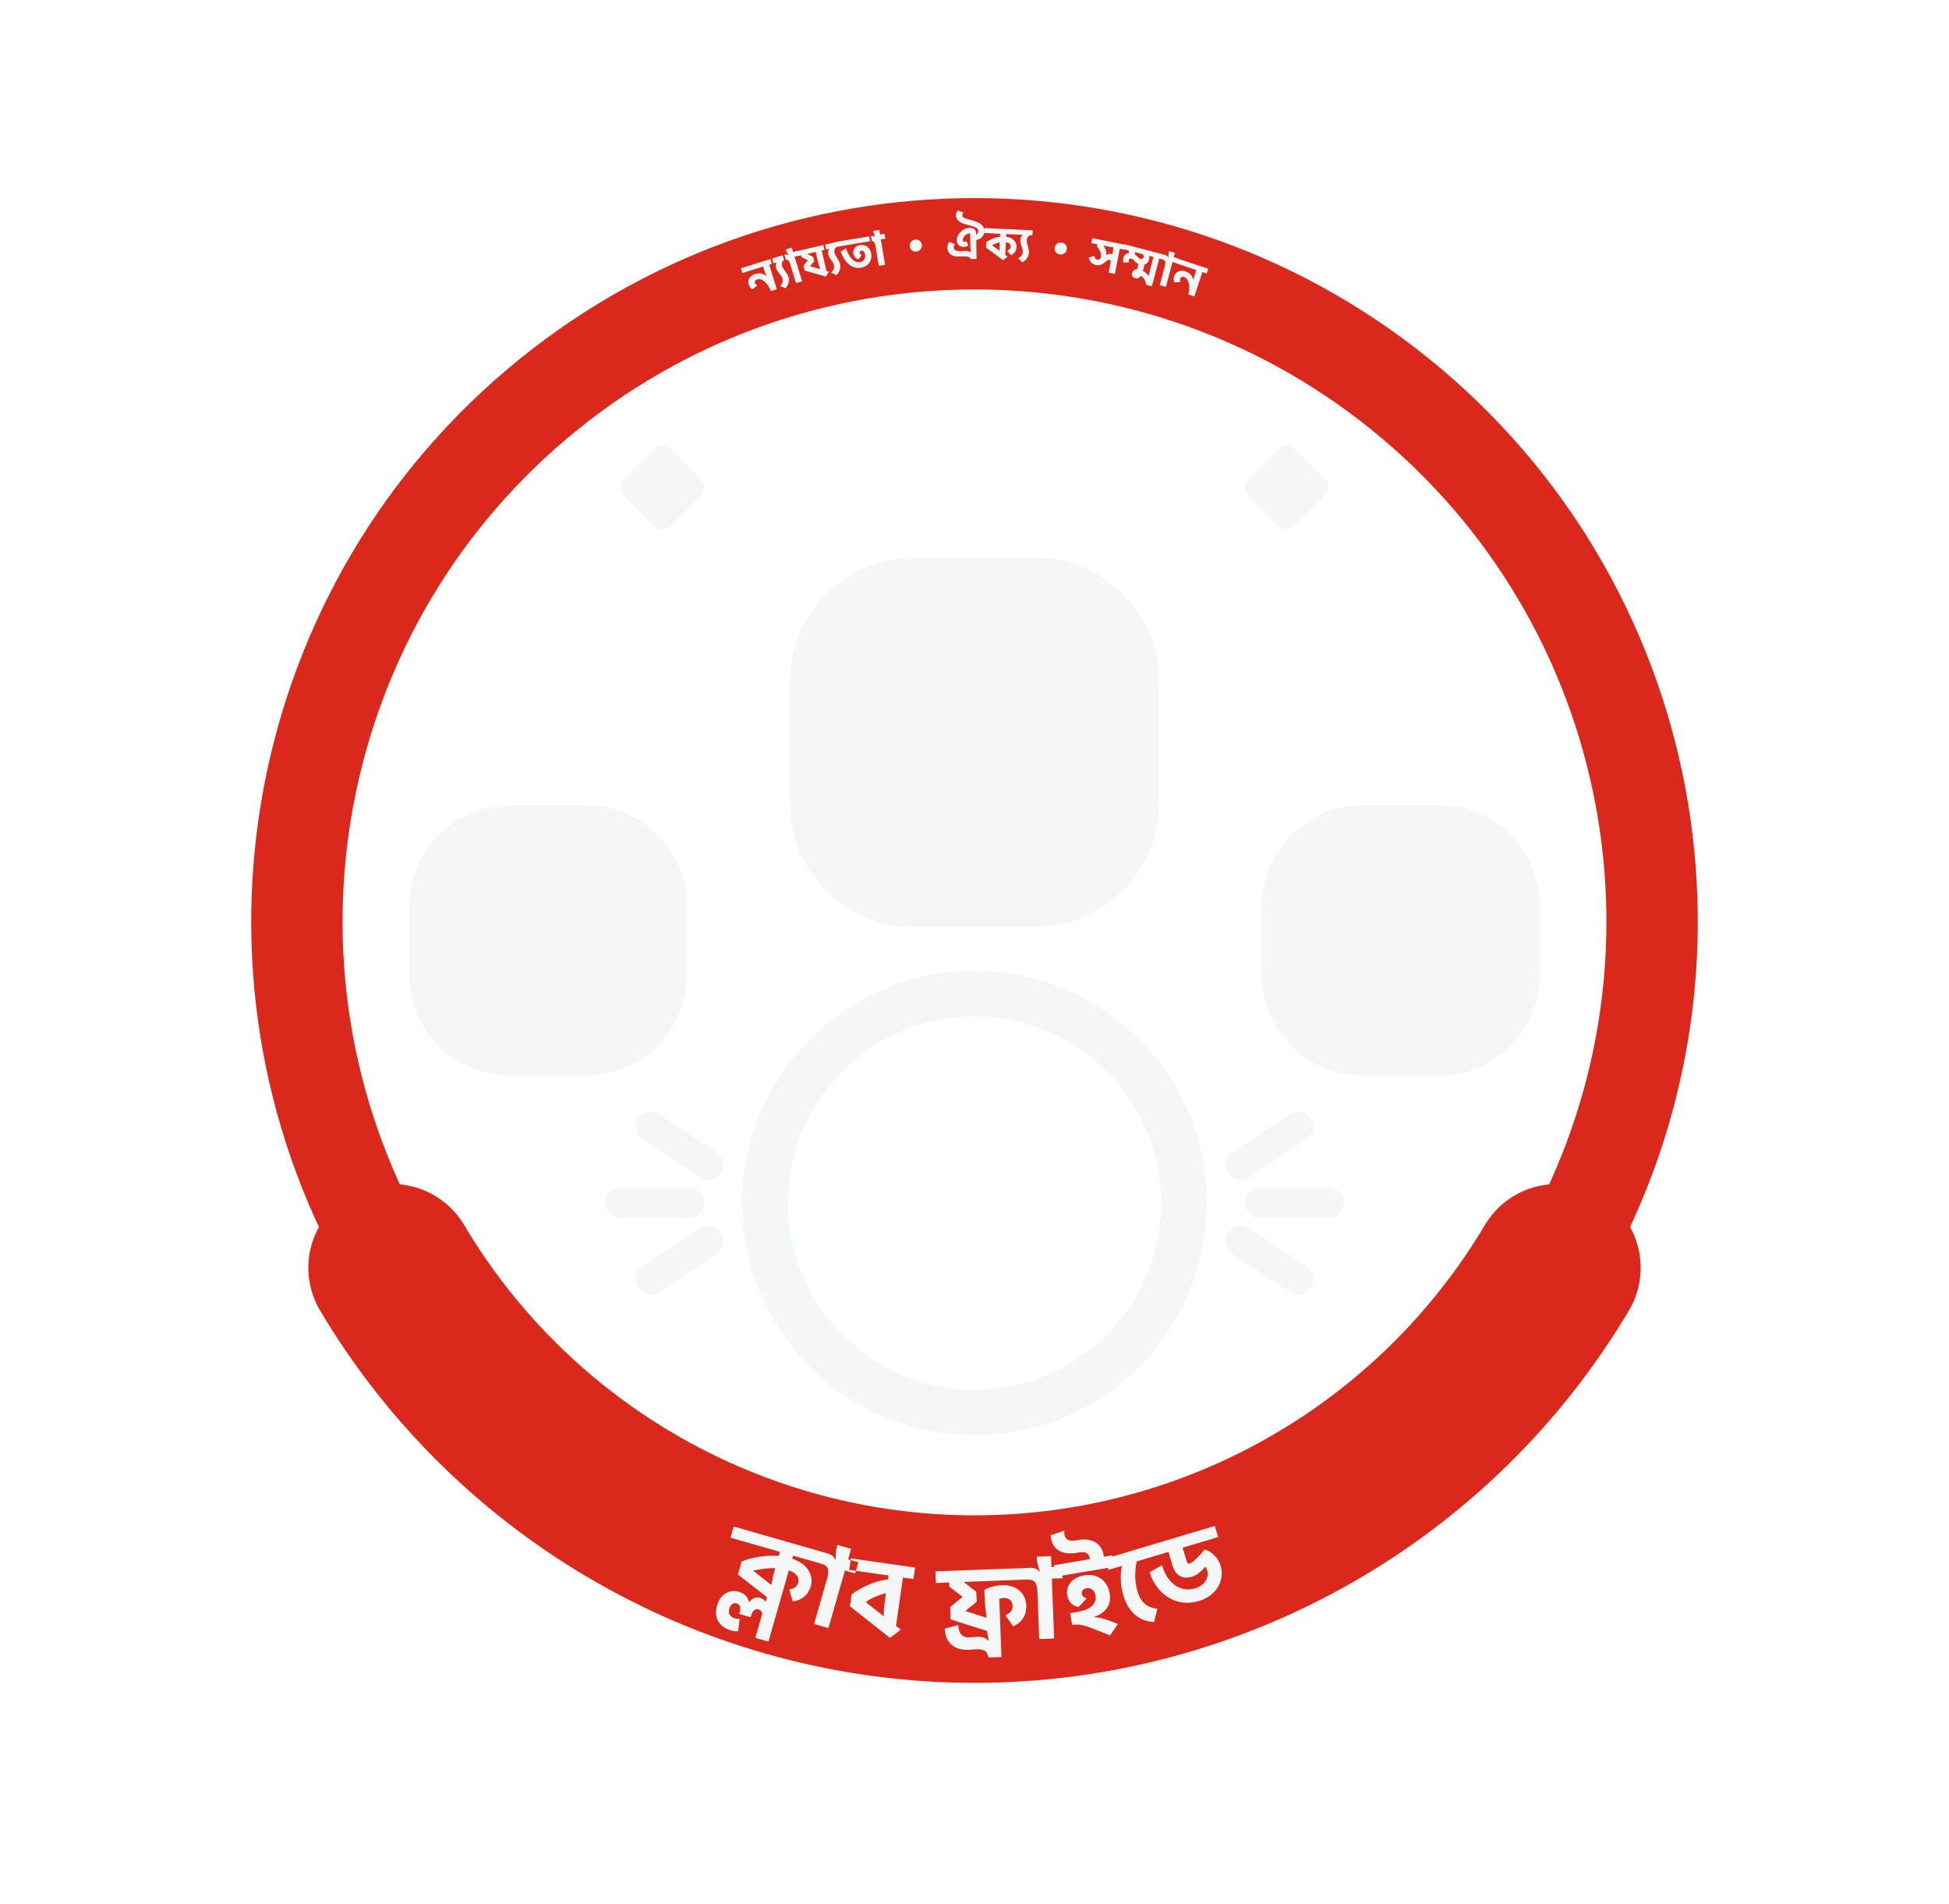
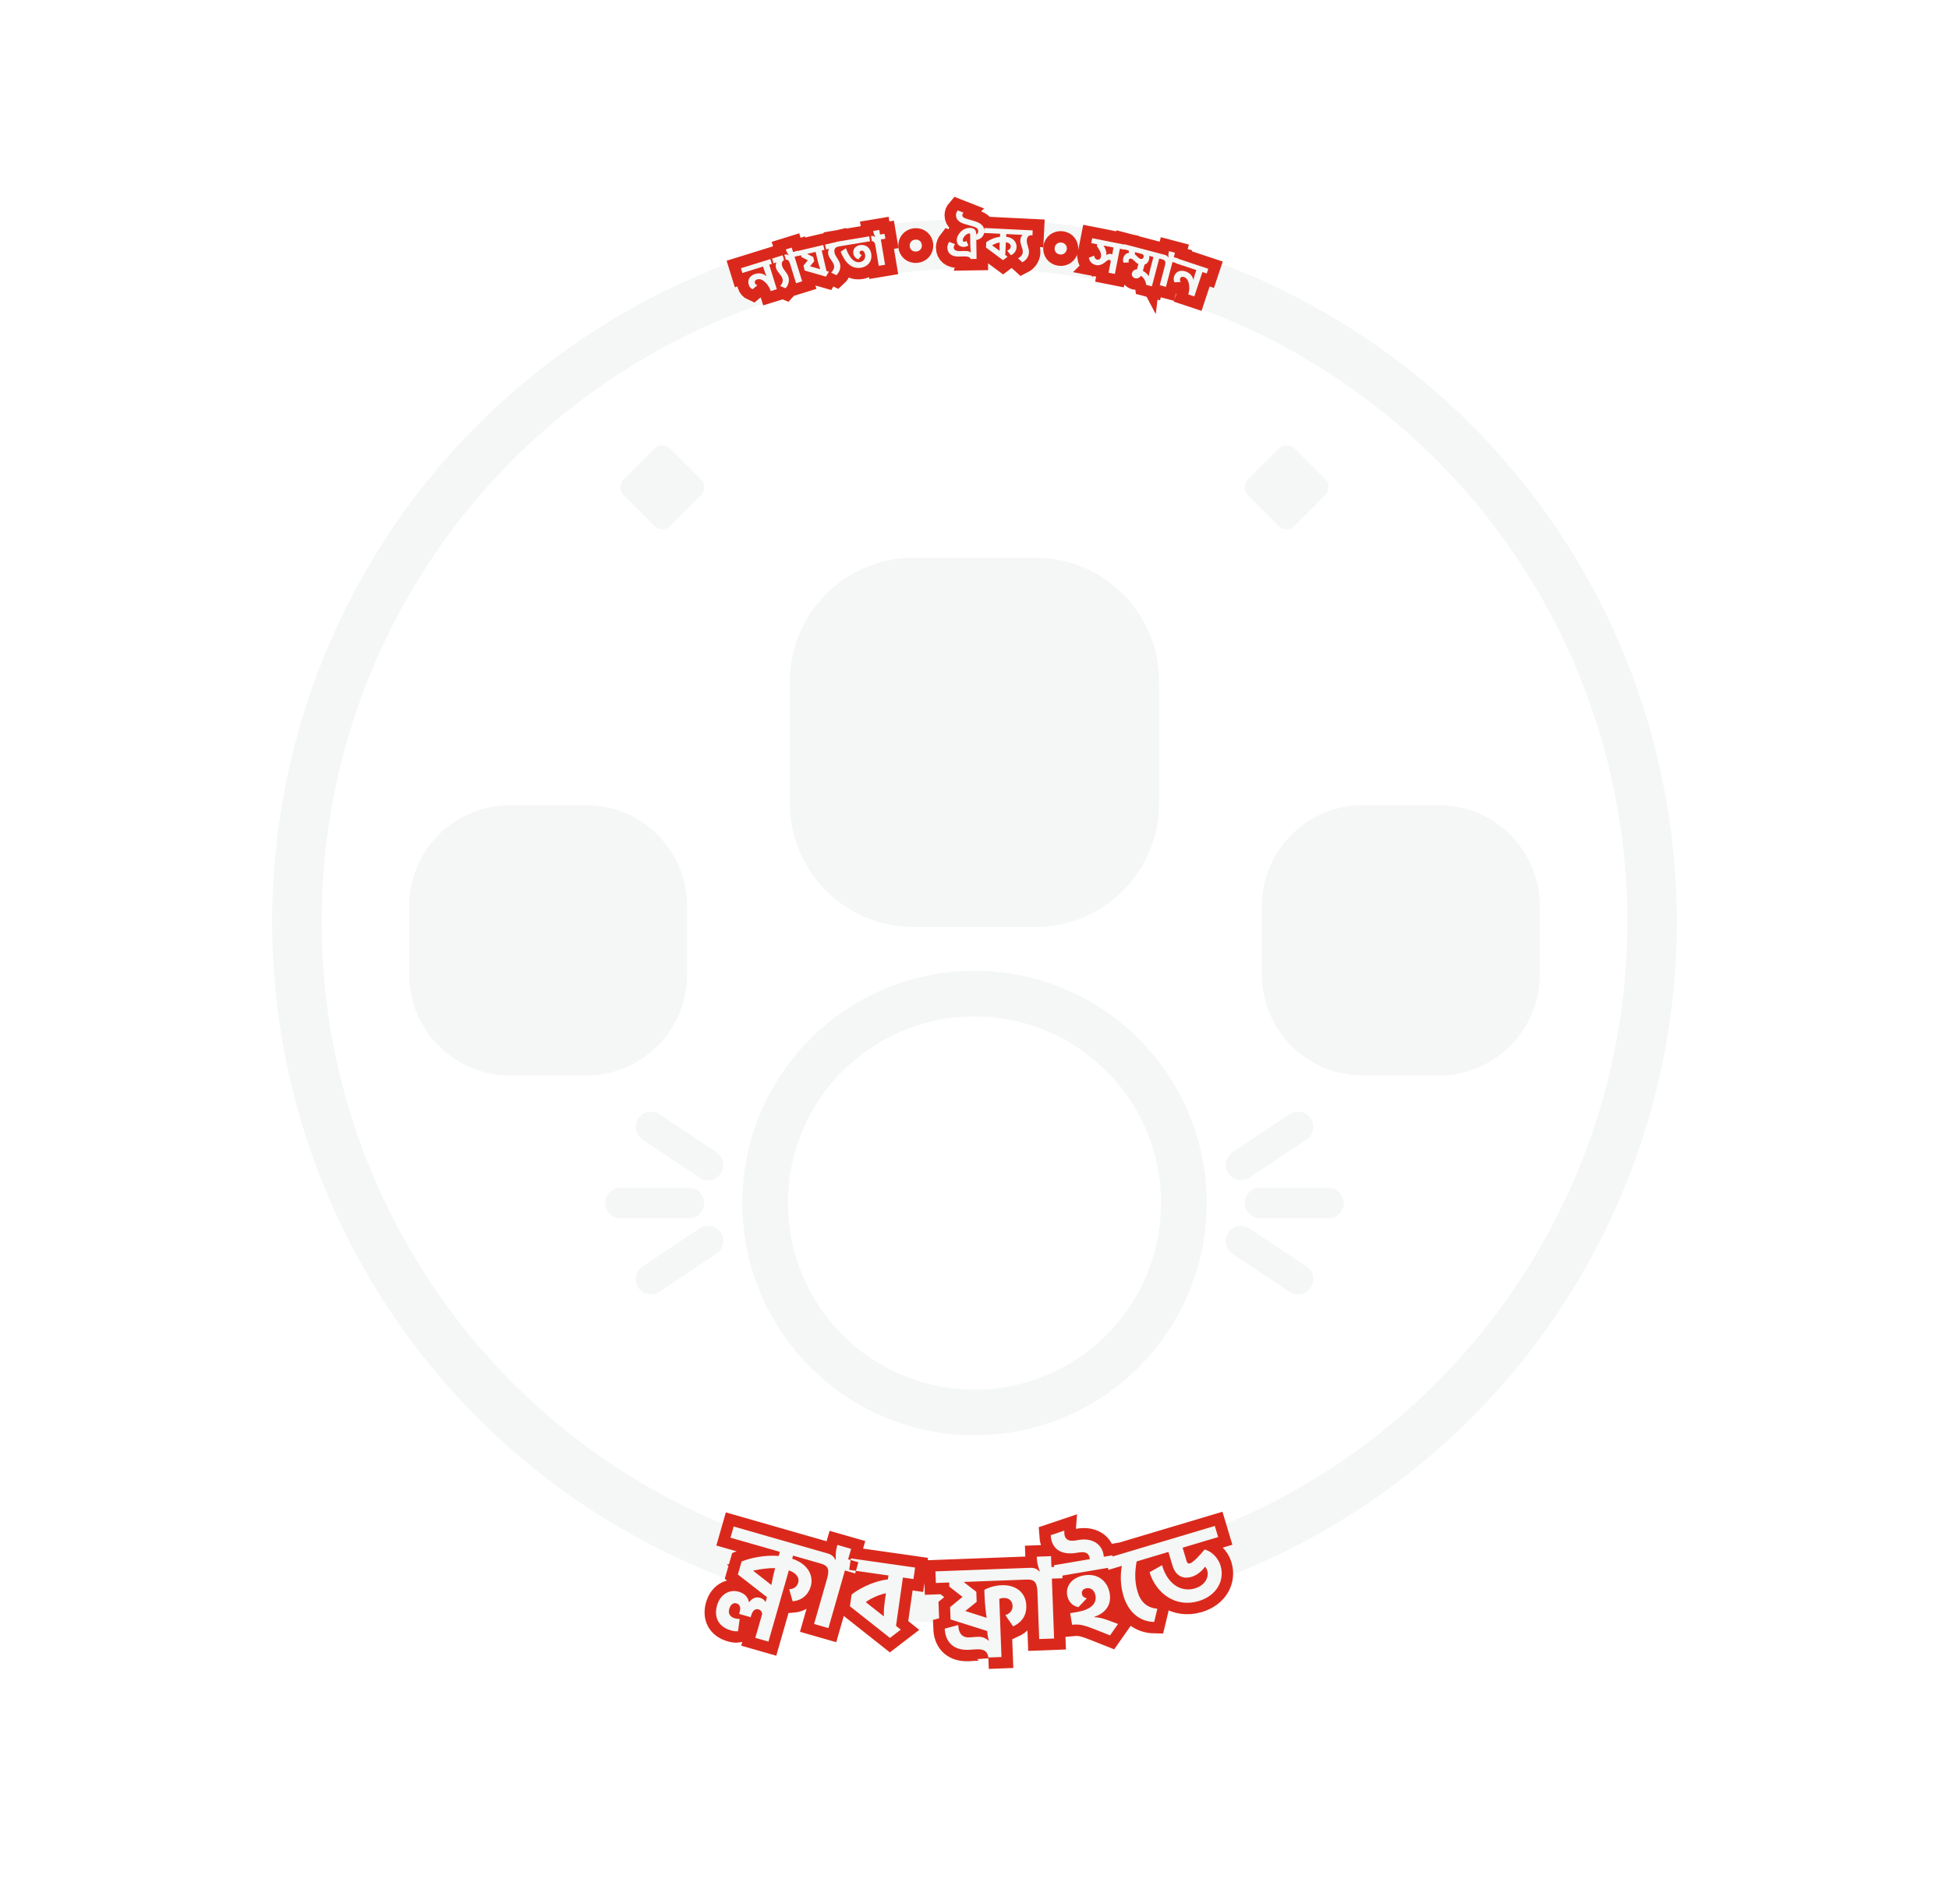
<svg xmlns="http://www.w3.org/2000/svg" viewBox="0 0 512 500" role="img" aria-labelledby="title desc" version="1.1" id="svg15">
  <g stroke="#F4F7F5" stroke-width="13" stroke-linecap="round" stroke-linejoin="round" id="g8">
    <path fill="none" stroke="#F4F7F5" d="M103 333a178 178 0 1 1 306 0" id="path1" />
    <g id="younger-member" aria-label="younger-member">
      <rect x="114" y="218" width="60" height="58" rx="20" fill="#F4F7F5" stroke="#F4F7F5" id="rect1" />
      <circle cx="144" cy="247" r="7" fill="none" stroke="none" id="circle1" />
    </g>
    <g id="adult-member" aria-label="adult-member">
      <rect x="214" y="153" width="84" height="84" rx="26" fill="#F4F7F5" stroke="#F4F7F5" id="rect2" />
      <circle cx="256" cy="195" r="9" fill="none" stroke="none" id="circle2" />
    </g>
    <g id="older-member" aria-label="older-member">
      <rect x="338" y="218" width="60" height="58" rx="20" fill="#F4F7F5" stroke="#F4F7F5" id="rect3" />
      <circle cx="368" cy="247" r="7" fill="none" stroke="none" id="circle3" />
    </g>
    <circle cx="256" cy="316" r="55" fill="none" stroke="#F4F7F5" stroke-width="12" id="circle4" />
    <path fill="none" stroke="none" stroke-width="9" d="M256 273c-16 11-25 25-25 43s9 32 25 43m0-86c16 11 25 25 25 43s-9 32-25 43m-43-43h86" id="path4" />
    <path fill="none" stroke="#F4F7F5" stroke-width="8" d="M181 316h-18M186 306l-15-10M186 326l-15 10M331 316h18M326 306l15-10M326 326l15 10" id="path5" />
    <path fill="none" stroke="#F4F7F5" d="M103 333a178 178 0 0 0 306 0" id="path6" />
    <path fill="#F4F7F5" stroke="#F4F7F5" stroke-width="6" d="m174 120 8 8-8 8-8-8z" id="path7" />
    <path fill="#F4F7F5" stroke="#F4F7F5" stroke-width="6" d="m338 120 8 8-8 8-8-8z" id="path8" />
  </g>
  <defs id="defs8">
    <path id="motto-arc" d="M103 333a178 178 0 1 1 306 0" />
    <path id="name-arc" d="M103 333a178 178 0 0 0 306 0" />
  </defs>
-   <path d="M103 333a178 178 0 1 1 306 0" fill="none" stroke="#DA291C" stroke-width="24" stroke-linecap="round" id="path9" />
-   <path d="M103 333a178 178 0 0 0 306 0" fill="none" stroke="#DA291C" stroke-width="44" stroke-linecap="round" id="path10" />
+   <path d="M103 333a178 178 0 1 1 306 0" fill="none" stroke="none" stroke-width="24" stroke-linecap="round" id="path9" />
+   <path d="M103 333a178 178 0 0 0 306 0" fill="none" stroke="none" stroke-width="44" stroke-linecap="round" id="path10" />
  <g font-family="Kohinoor Bangla, Bangla Sangam MN, sans-serif" text-anchor="middle" id="g15">
-     <g id="text14" style="font-weight:700;font-size:12px;letter-spacing:0" aria-label="ন্যায্যতা•ঐক্য•সম্মান">
+     <g id="text14" style="font-weight:700;font-size:12px;letter-spacing:0;stroke:#da291c;stroke-width:6;paint-order:stroke fill" aria-label="ন্যায্যতা•ঐক্য•সম্মান">
      <path style="fill:#f4f7f5" d="m 198.95,74.938 c -0.279,-0.089 -0.529,-0.288 -0.632,-0.621 -0.142,-0.458 0.123,-0.779 0.604,-0.929 1.375,-0.427 3.012,1.365 3.52,3.004 l 0.021,0.069 1.605,-0.498 -1.998,-6.441 1.146,-0.356 -0.388,-1.249 -8.195,2.542 0.388,1.249 5.444,-1.689 0.277,0.894 c 0.188,0.607 0.416,1.178 0.605,1.584 l -0.042,0.026 c -0.824,-0.712 -1.872,-0.889 -2.926,-0.562 -1.352,0.42 -2.103,1.482 -1.68,2.846 0.188,0.607 0.568,0.98 1.004,1.171 z m 4.988,-5.995 -1.18,0.366 -0.388,-1.249 3.679,-1.141 0.388,1.249 -0.332,0.103 c -0.562,0.174 -0.889,0.778 -0.633,1.604 0.348,1.123 1.275,1.64 1.652,2.855 0.306,0.986 0.027,2.153 -0.757,2.986 l -1.411,-0.58 c 0.654,-0.768 0.773,-1.396 0.606,-1.934 -0.345,-1.112 -1.318,-1.576 -1.688,-2.768 -0.206,-0.665 -0.079,-1.144 0.08,-1.444 z m 2.54,-3.314 c 0.167,0.539 0.435,0.996 0.727,1.37 l -0.08,0.025 c -0.191,-0.129 -0.537,-0.273 -1.064,-0.11 l -0.47,0.146 0.388,1.249 0.046,-0.014 c 0.722,-0.224 1.168,-0.124 1.516,1 l 1.582,5.1 1.605,-0.498 -1.998,-6.441 1.146,-0.356 -0.388,-1.249 -1.146,0.356 -0.363,-1.169 -1.536,0.476 z m 5.605,1.052 2.185,-0.509 0.526,2.256 c 0.15,0.643 0.453,1.681 0.671,2.246 l -0.047,0.011 -2.625,-0.744 1.107,-1.33 -0.256,-1.099 -1.551,-0.785 z m 4.893,5.981 0.769,-1.3 -0.623,-0.188 -1.253,-5.376 1.169,-0.272 -0.297,-1.274 -7.409,1.727 0.297,1.274 0.818,-0.191 0.106,0.456 1.678,0.854 -1.155,1.39 0.302,1.297 z m 0.798,-7.308 -1.204,0.281 -0.297,-1.274 3.751,-0.874 0.297,1.274 -0.339,0.079 c -0.573,0.133 -0.943,0.713 -0.747,1.554 0.267,1.145 1.154,1.727 1.443,2.966 0.234,1.005 -0.128,2.149 -0.97,2.924 l -1.366,-0.68 c 0.707,-0.719 0.871,-1.337 0.743,-1.886 -0.264,-1.134 -1.202,-1.667 -1.485,-2.882 -0.158,-0.678 0.004,-1.147 0.183,-1.435 z m 7.763,2.752 c -0.681,-0.142 -1.239,-0.718 -1.373,-1.523 -0.181,-1.089 0.555,-2.002 1.738,-2.2 1.61,-0.268 2.716,0.752 2.965,2.243 0.315,1.894 -0.776,3.377 -2.693,3.697 -2.509,0.418 -4.239,-1.423 -5.336,-4.208 l 1.393,-0.913 c 0.793,2.277 2.04,3.918 3.685,3.644 1.053,-0.175 1.492,-1.051 1.336,-1.986 -0.11,-0.663 -0.464,-1.103 -0.973,-1.018 -0.296,0.049 -0.511,0.292 -0.46,0.6 0.043,0.26 0.262,0.479 0.574,0.525 z m 3.277,-6.105 0.215,1.29 -9.008,1.5 -0.215,-1.29 z m 0.6,-1.219 c 0.093,0.556 0.296,1.046 0.534,1.456 l -0.083,0.014 c -0.172,-0.154 -0.495,-0.343 -1.04,-0.253 l -0.485,0.081 0.215,1.29 0.047,-0.008 c 0.746,-0.124 1.174,0.036 1.367,1.196 l 0.877,5.267 1.657,-0.276 -1.108,-6.652 1.184,-0.197 -0.215,-1.29 -1.184,0.197 -0.201,-1.207 -1.586,0.264 z" id="path15" />
      <path style="fill:#f4f7f5" d="m 238.978,64.641 c 0.076,0.873 0.734,1.514 1.738,1.427 0.921,-0.08 1.53,-0.832 1.454,-1.704 -0.076,-0.873 -0.734,-1.514 -1.738,-1.427 -0.921,0.08 -1.53,0.832 -1.454,1.704 z" id="path16" />
      <path style="fill:#f4f7f5" d="m 254.982,68.03 1.56,-0.022 -0.069,-4.968 c 1.341,-0.199 2.131,-1.254 2.116,-2.346 -0.017,-1.236 -0.797,-2.077 -2.581,-2.604 l -1.892,-0.562 c -0.747,-0.218 -1.303,-0.462 -1.31,-0.978 -0.004,-0.264 0.078,-0.457 0.314,-0.688 l -1.508,-0.591 c -0.283,0.328 -0.494,0.751 -0.486,1.291 0.017,1.224 1.095,1.929 2.228,2.261 l 2.35,0.687 c 0.843,0.24 1.268,0.582 1.277,1.206 0.007,0.468 -0.217,0.759 -0.527,0.907 l -0.003,-0.216 c -0.013,-0.96 -0.514,-1.565 -1.75,-1.548 -1.944,0.027 -3.382,1.871 -3.363,3.239 0.015,1.056 0.661,1.767 1.849,1.75 0.444,-0.006 0.91,-0.145 1.206,-0.413 l -0.544,-1.169 c -0.083,0.097 -0.273,0.232 -0.513,0.235 -0.264,0.004 -0.41,-0.114 -0.414,-0.462 -0.01,-0.684 0.984,-1.718 1.68,-1.728 0.144,-0.002 0.253,0.068 0.256,0.308 l 0.028,2.04 c 0.026,1.86 0.116,2.291 0.193,2.626 l -0.048,6.68e-4 c -0.436,-0.318 -1.013,-0.37 -1.637,-0.361 -0.372,0.005 -0.768,0.035 -1.152,0.04 -1.284,0.018 -1.686,-0.421 -1.693,-0.949 -0.005,-0.384 0.159,-0.674 0.36,-0.869 l -1.533,-0.615 c -0.141,0.182 -0.518,0.751 -0.507,1.519 0.021,1.476 1.101,2.361 2.913,2.336 0.36,-0.005 1.056,-0.027 1.464,-0.032 1.368,-0.019 1.649,0.349 1.738,0.672 z m 9.596,-2.213 c 0.512,-0.143 0.915,-0.52 0.94,-1.035 0.028,-0.563 -0.417,-1.054 -1.277,-1.144 l -0.164,3.332 0.615,0.451 -1.198,0.914 -4.475,-3.308 0.071,-1.438 c 0.982,-0.661 2.187,-1.226 3.6,-1.385 l 0.04,-0.803 -4.183,-0.206 0.064,-1.306 9.313,0.458 -0.064,1.306 -3.512,-0.173 -0.035,0.707 c 1.912,0.214 2.798,1.483 2.737,2.73 -0.048,0.971 -0.615,1.748 -1.498,2.125 z m -3.957,-1.372 1.937,1.405 0.048,0.002 c -0.042,-0.603 -0.024,-1.467 0.007,-2.102 l 0.004,-0.072 c -0.776,0.142 -1.426,0.422 -1.996,0.767 z m 7.993,-2.754 -1.235,-0.061 0.064,-1.306 3.847,0.189 -0.064,1.306 -0.348,-0.017 c -0.587,-0.029 -1.102,0.426 -1.145,1.289 -0.058,1.175 0.636,1.978 0.573,3.248 -0.051,1.031 -0.713,2.031 -1.735,2.546 l -1.127,-1.029 c 0.878,-0.497 1.205,-1.046 1.233,-1.609 0.057,-1.163 -0.698,-1.933 -0.636,-3.179 0.034,-0.695 0.319,-1.102 0.57,-1.33 z" id="path17" />
      <path style="fill:#f4f7f5" d="m 277.063,65.075 c -0.111,0.869 0.395,1.636 1.395,1.764 0.917,0.117 1.672,-0.487 1.783,-1.356 0.111,-0.869 -0.395,-1.636 -1.395,-1.764 -0.917,-0.117 -1.672,0.487 -1.783,1.356 z" id="path18" />
      <path style="fill:#f4f7f5" d="m 287.974,69.641 c 0.671,0.133 1.424,-0.086 2.084,-0.579 0.573,-0.425 0.972,-0.897 1.408,-0.811 0.247,0.049 0.368,0.244 0.317,0.503 l -0.567,2.873 1.66,0.328 1.306,-6.616 1.165,0.23 0.253,-1.283 -8.676,-1.713 -0.253,1.283 1.566,0.309 -0.091,0.459 0.357,0.547 c 0.461,0.703 0.877,1.445 0.705,2.316 -0.095,0.483 -0.443,0.818 -0.961,0.715 -0.565,-0.112 -0.719,-0.57 -0.824,-1.031 l -1.385,0.509 c 0.134,0.809 0.677,1.712 1.937,1.96 z m 4.22,-2.787 c -0.13,-0.087 -0.243,-0.134 -0.443,-0.173 -0.412,-0.081 -0.826,0.155 -1.117,0.33 0.021,-0.167 0.032,-0.348 0.02,-0.534 -0.027,-0.421 -0.167,-0.889 -0.47,-1.463 l -0.251,-0.465 0.009,-0.047 2.578,0.509 -0.156,0.789 c -0.035,0.177 -0.142,0.779 -0.172,1.055 z m 7.397,1.141 c -0.545,-0.144 -0.808,-0.747 -1.455,-1.166 0.017,-0.206 0.02,-0.404 -7.8e-4,-0.608 l 1.798,0.475 c 0.441,0.116 0.599,0.456 0.501,0.827 -0.098,0.371 -0.392,0.592 -0.844,0.472 z m 2.167,4.581 c -0.281,-0.533 -0.836,-1.065 -1.524,-1.42 l 0.435,-1.648 c 0.69,-0.215 1.044,-0.804 1.182,-1.326 0.116,-0.441 0.088,-0.759 0.021,-0.975 l 1.137,0.3 -0.778,2.947 c -0.404,1.532 -0.473,2.122 -0.473,2.122 z m 3.943,-4.358 0.334,-1.265 -10.616,-2.802 -0.334,1.265 1.416,0.374 c 0.061,0.19 0.076,0.417 0.053,0.647 -0.778,0.08 -1.286,0.641 -1.482,1.384 -0.129,0.487 -0.035,0.934 0.118,1.198 l 1.381,-0.107 c -0.079,-0.17 -0.129,-0.357 -0.068,-0.589 0.077,-0.29 0.323,-0.473 0.706,-0.372 0.615,0.162 0.945,0.982 1.842,1.392 l -0.356,1.395 c -0.667,0.035 -1.164,0.413 -1.32,1.004 -0.184,0.696 0.243,1.194 0.835,1.35 0.499,0.132 1.089,-0.035 1.525,-0.652 0.796,0.558 1.256,1.448 1.38,2.387 l 1.485,0.392 1.929,-7.31 z m 1.37,-2.133 c -0.144,0.545 -0.16,1.075 -0.11,1.547 l -0.081,-0.021 c -0.093,-0.211 -0.31,-0.516 -0.844,-0.657 l -0.476,-0.126 -0.334,1.265 0.046,0.012 c 0.731,0.193 1.056,0.514 0.756,1.652 l -1.363,5.163 1.624,0.429 1.721,-6.521 1.16,0.306 0.334,-1.265 -1.16,-0.306 0.312,-1.183 -1.555,-0.41 z m 3.108,7.967 c -0.175,-0.235 -0.263,-0.542 -0.153,-0.873 0.151,-0.456 0.553,-0.562 1.032,-0.404 1.367,0.454 1.655,2.863 1.114,4.491 l -0.023,0.068 1.594,0.529 2.124,-6.401 1.139,0.378 0.412,-1.241 -8.143,-2.702 -0.412,1.241 5.41,1.795 -0.295,0.888 c -0.2,0.604 -0.348,1.2 -0.43,1.64 l -0.049,-0.004 c -0.256,-1.058 -1.004,-1.813 -2.052,-2.16 -1.344,-0.446 -2.573,-0.019 -3.023,1.336 -0.2,0.604 -0.109,1.127 0.135,1.537 z" id="path19" />
    </g>
-     <path d="m 216.578,410.974 0.841,-2.934 -24.683,-7.073 -0.841,2.934 12.974,3.718 -0.309,1.077 c -3.673,-0.295 -7.493,0.533 -9.739,1.462 l -0.98,3.418 7.645,5.948 -0.347,1.211 -0.081,-0.023 c -0.207,-0.292 -0.538,-0.766 -1.426,-1.02 -1.184,-0.339 -2.169,0.252 -2.797,1.121 l -0.108,-0.031 c -0.192,-0.958 -0.783,-2.147 -2.667,-2.687 -2.342,-0.671 -4.823,0.569 -5.695,3.611 -0.872,3.042 0.346,5.604 3.63,6.545 0.646,0.185 1.342,0.297 1.888,0.221 l 0.429,-3.227 c -0.381,0.007 -0.861,-0.043 -1.265,-0.159 -0.969,-0.278 -1.895,-1.009 -1.479,-2.463 0.339,-1.184 1.097,-1.695 1.905,-1.464 0.807,0.231 1.211,0.959 0.841,2.251 l -0.147,0.511 3.042,0.872 0.147,-0.511 c 0.332,-1.157 1.013,-1.807 1.901,-1.552 0.646,0.185 0.899,0.724 0.972,1.181 l -1.805,6.299 3.445,0.987 5.36,-18.707 c 1.961,0.678 2.837,1.891 2.459,3.21 -0.324,1.131 -1.247,1.711 -2.363,1.74 l 0.898,3.17 c 2.358,-0.198 4.12,-1.674 4.776,-3.962 0.656,-2.288 -0.215,-5.654 -4.891,-7.227 l 0.231,-0.807 z m -13.927,5.301 -0.135,-0.039 -4.686,-3.673 c 1.923,-0.41 3.931,-0.709 5.812,-0.665 l -0.069,0.242 c -0.37,1.292 -0.725,2.938 -0.922,4.134 z m 17.254,-10.202 c -0.362,1.265 -0.425,2.5 -0.334,3.604 l -0.188,-0.054 c -0.207,-0.496 -0.699,-1.22 -1.937,-1.575 l -1.104,-0.316 -0.841,2.934 0.108,0.031 c 1.696,0.486 2.437,1.252 1.682,3.89 l -3.432,11.978 3.768,1.08 4.335,-15.127 2.692,0.771 0.841,-2.934 -2.692,-0.771 0.787,-2.746 -3.607,-1.034 z m 13.492,7.754 -10.312,-1.471 0.431,-3.021 16.881,2.409 -0.431,3.021 -2.772,-0.396 -1.812,12.695 1.244,0.998 -2.827,2.17 -10.523,-8.318 0.439,-3.077 c 1.406,-1.129 5.187,-3.446 9.535,-3.985 z m -0.664,4.657 c -2.396,0.535 -4.577,1.751 -5.286,2.357 l 4.653,3.662 0.111,0.016 c -0.123,-0.725 0.043,-2.681 0.284,-4.372 z m 26.91,16.889 3.442,-0.129 -0.572,-15.277 c 0.332,-0.124 0.72,-0.223 1.084,-0.237 1.315,-0.049 2.35,0.641 2.404,2.095 0.054,1.455 -1.068,2.169 -1.899,2.425 l 2.044,2.95 c 1.598,-0.732 3.585,-2.292 3.466,-5.454 -0.136,-3.637 -2.98,-5.492 -6.449,-5.362 -1.763,0.066 -3.536,0.609 -4.577,1.236 l 0.069,1.847 c 0.058,1.539 0.292,4.052 0.54,5.444 l -0.112,0.004 -5.502,-1.755 2.992,-2.41 -0.099,-2.63 -3.203,-2.486 -0.004,-0.112 17.46,-0.654 -0.114,-3.05 -24.875,0.932 0.114,3.05 3.498,-0.131 0.041,1.091 3.463,2.7 -3.262,2.672 0.122,3.246 9.612,3.03 c 0.058,0.81 0.209,1.841 0.459,2.533 l -0.112,0.004 c -0.929,-0.862 -1.889,-1.05 -2.868,-1.013 -0.923,0.035 -1.088,0.125 -2.151,0.165 -2.378,0.089 -2.867,-1.742 -2.924,-3.253 l -3.551,0.946 c 0.11,2.938 1.784,5.733 6.233,5.567 1.147,-0.043 1.089,-0.097 2.152,-0.137 2.015,-0.075 2.851,0.566 3.079,2.154 z m 12.72,-26.198 c 0.049,1.315 0.374,2.508 0.805,3.528 l -0.196,0.007 c -0.351,-0.407 -1.044,-0.942 -2.331,-0.893 l -1.147,0.043 0.114,3.05 0.112,-0.004 c 1.763,-0.066 2.706,0.431 2.809,3.173 l 0.466,12.451 3.917,-0.147 -0.589,-15.725 2.798,-0.105 -0.114,-3.05 -2.798,0.105 -0.107,-2.854 -3.749,0.14 z m 7.984,9.81 c 0.267,1.573 1.247,2.827 2.952,3.162 l 2.216,-2.336 c -0.792,-0.149 -1.203,-0.562 -1.302,-1.142 -0.131,-0.773 0.368,-1.341 1.169,-1.477 1.297,-0.221 2.179,0.624 2.409,1.976 0.371,2.181 -1.475,3.687 -4.787,4.25 l -1.877,0.319 0.516,3.036 c 2.655,-0.253 3.444,0.21 9.961,2.794 l 2.103,-2.999 -2.185,-0.821 c -2,-0.739 -2.852,-0.907 -3.999,-0.968 l -0.019,-0.11 c 2.612,-0.842 4.566,-2.878 4.012,-6.135 -0.563,-3.312 -3.207,-5.334 -6.685,-4.743 -3.312,0.563 -4.884,2.847 -4.485,5.193 z m -4.323,-15.738 c 0.019,0.281 0.039,0.561 0.086,0.838 0.404,2.374 2.197,4.568 6.862,3.775 l 0.248,-0.042 c 1.794,-0.305 2.78,-0.018 3.034,1.472 0.014,0.083 0.028,0.166 0.042,0.248 l -9.441,1.605 0.512,3.009 15.348,-2.609 -0.512,-3.009 -2.236,0.38 c -5.5e-4,-0.17 -0.029,-0.336 -0.057,-0.502 -0.554,-3.257 -3.481,-4.435 -6.489,-3.924 l -0.828,0.141 c -2.153,0.366 -2.787,-0.52 -2.956,-1.514 -0.061,-0.359 -0.067,-0.727 -0.04,-1.072 z m 28.01,19.325 c -2.561,-0.258 -4.327,-1.571 -5.2,-4.495 -0.89,-2.978 -0.645,-5.681 -0.238,-7.936 l 1.932,-0.577 -0.874,-2.924 -9.336,2.789 0.874,2.924 3.515,-1.05 c -0.416,2.228 -0.432,5.009 0.417,7.853 1.387,4.641 4.578,6.815 8.075,6.88 z m 15.971,-18.828 -0.874,-2.924 -20.551,6.139 0.874,2.924 7.485,-2.236 1.066,3.568 c 0.737,2.468 2.514,3.72 5.063,2.959 1.583,-0.473 2.845,-1.727 3.503,-2.654 0.257,0.274 0.45,0.625 0.562,1.001 0.537,1.798 -0.584,3.915 -3.267,4.716 -2.978,0.89 -6.897,-0.394 -8.605,-6.109 l -3.274,1.855 c 1.745,5.645 6.943,9.352 12.873,7.58 4.856,-1.451 6.915,-5.514 5.777,-9.324 -0.657,-2.2 -2.476,-3.79 -4.19,-4.242 -1.292,1.643 -3.094,3.437 -3.818,3.654 -0.376,0.112 -0.719,0.039 -0.935,-0.685 l -1.026,-3.434 z" id="text15" style="font-weight:800;font-size:28px;letter-spacing:0;fill:#f4f7f5" aria-label="ক্লাব ফ্রাইডে" />
+     <path d="m 216.578,410.974 0.841,-2.934 -24.683,-7.073 -0.841,2.934 12.974,3.718 -0.309,1.077 c -3.673,-0.295 -7.493,0.533 -9.739,1.462 l -0.98,3.418 7.645,5.948 -0.347,1.211 -0.081,-0.023 c -0.207,-0.292 -0.538,-0.766 -1.426,-1.02 -1.184,-0.339 -2.169,0.252 -2.797,1.121 l -0.108,-0.031 c -0.192,-0.958 -0.783,-2.147 -2.667,-2.687 -2.342,-0.671 -4.823,0.569 -5.695,3.611 -0.872,3.042 0.346,5.604 3.63,6.545 0.646,0.185 1.342,0.297 1.888,0.221 l 0.429,-3.227 c -0.381,0.007 -0.861,-0.043 -1.265,-0.159 -0.969,-0.278 -1.895,-1.009 -1.479,-2.463 0.339,-1.184 1.097,-1.695 1.905,-1.464 0.807,0.231 1.211,0.959 0.841,2.251 l -0.147,0.511 3.042,0.872 0.147,-0.511 c 0.332,-1.157 1.013,-1.807 1.901,-1.552 0.646,0.185 0.899,0.724 0.972,1.181 l -1.805,6.299 3.445,0.987 5.36,-18.707 c 1.961,0.678 2.837,1.891 2.459,3.21 -0.324,1.131 -1.247,1.711 -2.363,1.74 l 0.898,3.17 c 2.358,-0.198 4.12,-1.674 4.776,-3.962 0.656,-2.288 -0.215,-5.654 -4.891,-7.227 l 0.231,-0.807 z m -13.927,5.301 -0.135,-0.039 -4.686,-3.673 c 1.923,-0.41 3.931,-0.709 5.812,-0.665 l -0.069,0.242 c -0.37,1.292 -0.725,2.938 -0.922,4.134 z m 17.254,-10.202 c -0.362,1.265 -0.425,2.5 -0.334,3.604 l -0.188,-0.054 c -0.207,-0.496 -0.699,-1.22 -1.937,-1.575 l -1.104,-0.316 -0.841,2.934 0.108,0.031 c 1.696,0.486 2.437,1.252 1.682,3.89 l -3.432,11.978 3.768,1.08 4.335,-15.127 2.692,0.771 0.841,-2.934 -2.692,-0.771 0.787,-2.746 -3.607,-1.034 z m 13.492,7.754 -10.312,-1.471 0.431,-3.021 16.881,2.409 -0.431,3.021 -2.772,-0.396 -1.812,12.695 1.244,0.998 -2.827,2.17 -10.523,-8.318 0.439,-3.077 c 1.406,-1.129 5.187,-3.446 9.535,-3.985 z m -0.664,4.657 c -2.396,0.535 -4.577,1.751 -5.286,2.357 l 4.653,3.662 0.111,0.016 c -0.123,-0.725 0.043,-2.681 0.284,-4.372 z m 26.91,16.889 3.442,-0.129 -0.572,-15.277 c 0.332,-0.124 0.72,-0.223 1.084,-0.237 1.315,-0.049 2.35,0.641 2.404,2.095 0.054,1.455 -1.068,2.169 -1.899,2.425 l 2.044,2.95 c 1.598,-0.732 3.585,-2.292 3.466,-5.454 -0.136,-3.637 -2.98,-5.492 -6.449,-5.362 -1.763,0.066 -3.536,0.609 -4.577,1.236 l 0.069,1.847 c 0.058,1.539 0.292,4.052 0.54,5.444 l -0.112,0.004 -5.502,-1.755 2.992,-2.41 -0.099,-2.63 -3.203,-2.486 -0.004,-0.112 17.46,-0.654 -0.114,-3.05 -24.875,0.932 0.114,3.05 3.498,-0.131 0.041,1.091 3.463,2.7 -3.262,2.672 0.122,3.246 9.612,3.03 c 0.058,0.81 0.209,1.841 0.459,2.533 l -0.112,0.004 c -0.929,-0.862 -1.889,-1.05 -2.868,-1.013 -0.923,0.035 -1.088,0.125 -2.151,0.165 -2.378,0.089 -2.867,-1.742 -2.924,-3.253 l -3.551,0.946 c 0.11,2.938 1.784,5.733 6.233,5.567 1.147,-0.043 1.089,-0.097 2.152,-0.137 2.015,-0.075 2.851,0.566 3.079,2.154 z m 12.72,-26.198 c 0.049,1.315 0.374,2.508 0.805,3.528 l -0.196,0.007 c -0.351,-0.407 -1.044,-0.942 -2.331,-0.893 l -1.147,0.043 0.114,3.05 0.112,-0.004 c 1.763,-0.066 2.706,0.431 2.809,3.173 l 0.466,12.451 3.917,-0.147 -0.589,-15.725 2.798,-0.105 -0.114,-3.05 -2.798,0.105 -0.107,-2.854 -3.749,0.14 z m 7.984,9.81 c 0.267,1.573 1.247,2.827 2.952,3.162 l 2.216,-2.336 c -0.792,-0.149 -1.203,-0.562 -1.302,-1.142 -0.131,-0.773 0.368,-1.341 1.169,-1.477 1.297,-0.221 2.179,0.624 2.409,1.976 0.371,2.181 -1.475,3.687 -4.787,4.25 l -1.877,0.319 0.516,3.036 c 2.655,-0.253 3.444,0.21 9.961,2.794 l 2.103,-2.999 -2.185,-0.821 c -2,-0.739 -2.852,-0.907 -3.999,-0.968 l -0.019,-0.11 c 2.612,-0.842 4.566,-2.878 4.012,-6.135 -0.563,-3.312 -3.207,-5.334 -6.685,-4.743 -3.312,0.563 -4.884,2.847 -4.485,5.193 z m -4.323,-15.738 c 0.019,0.281 0.039,0.561 0.086,0.838 0.404,2.374 2.197,4.568 6.862,3.775 l 0.248,-0.042 c 1.794,-0.305 2.78,-0.018 3.034,1.472 0.014,0.083 0.028,0.166 0.042,0.248 l -9.441,1.605 0.512,3.009 15.348,-2.609 -0.512,-3.009 -2.236,0.38 c -5.5e-4,-0.17 -0.029,-0.336 -0.057,-0.502 -0.554,-3.257 -3.481,-4.435 -6.489,-3.924 l -0.828,0.141 c -2.153,0.366 -2.787,-0.52 -2.956,-1.514 -0.061,-0.359 -0.067,-0.727 -0.04,-1.072 z m 28.01,19.325 c -2.561,-0.258 -4.327,-1.571 -5.2,-4.495 -0.89,-2.978 -0.645,-5.681 -0.238,-7.936 l 1.932,-0.577 -0.874,-2.924 -9.336,2.789 0.874,2.924 3.515,-1.05 c -0.416,2.228 -0.432,5.009 0.417,7.853 1.387,4.641 4.578,6.815 8.075,6.88 z m 15.971,-18.828 -0.874,-2.924 -20.551,6.139 0.874,2.924 7.485,-2.236 1.066,3.568 c 0.737,2.468 2.514,3.72 5.063,2.959 1.583,-0.473 2.845,-1.727 3.503,-2.654 0.257,0.274 0.45,0.625 0.562,1.001 0.537,1.798 -0.584,3.915 -3.267,4.716 -2.978,0.89 -6.897,-0.394 -8.605,-6.109 l -3.274,1.855 c 1.745,5.645 6.943,9.352 12.873,7.58 4.856,-1.451 6.915,-5.514 5.777,-9.324 -0.657,-2.2 -2.476,-3.79 -4.19,-4.242 -1.292,1.643 -3.094,3.437 -3.818,3.654 -0.376,0.112 -0.719,0.039 -0.935,-0.685 l -1.026,-3.434 z" id="text15" style="font-weight:800;font-size:28px;letter-spacing:0;fill:#f4f7f5;stroke:#da291c;stroke-width:6;paint-order:stroke fill" aria-label="ক্লাব ফ্রাইডে" />
  </g>
</svg>
